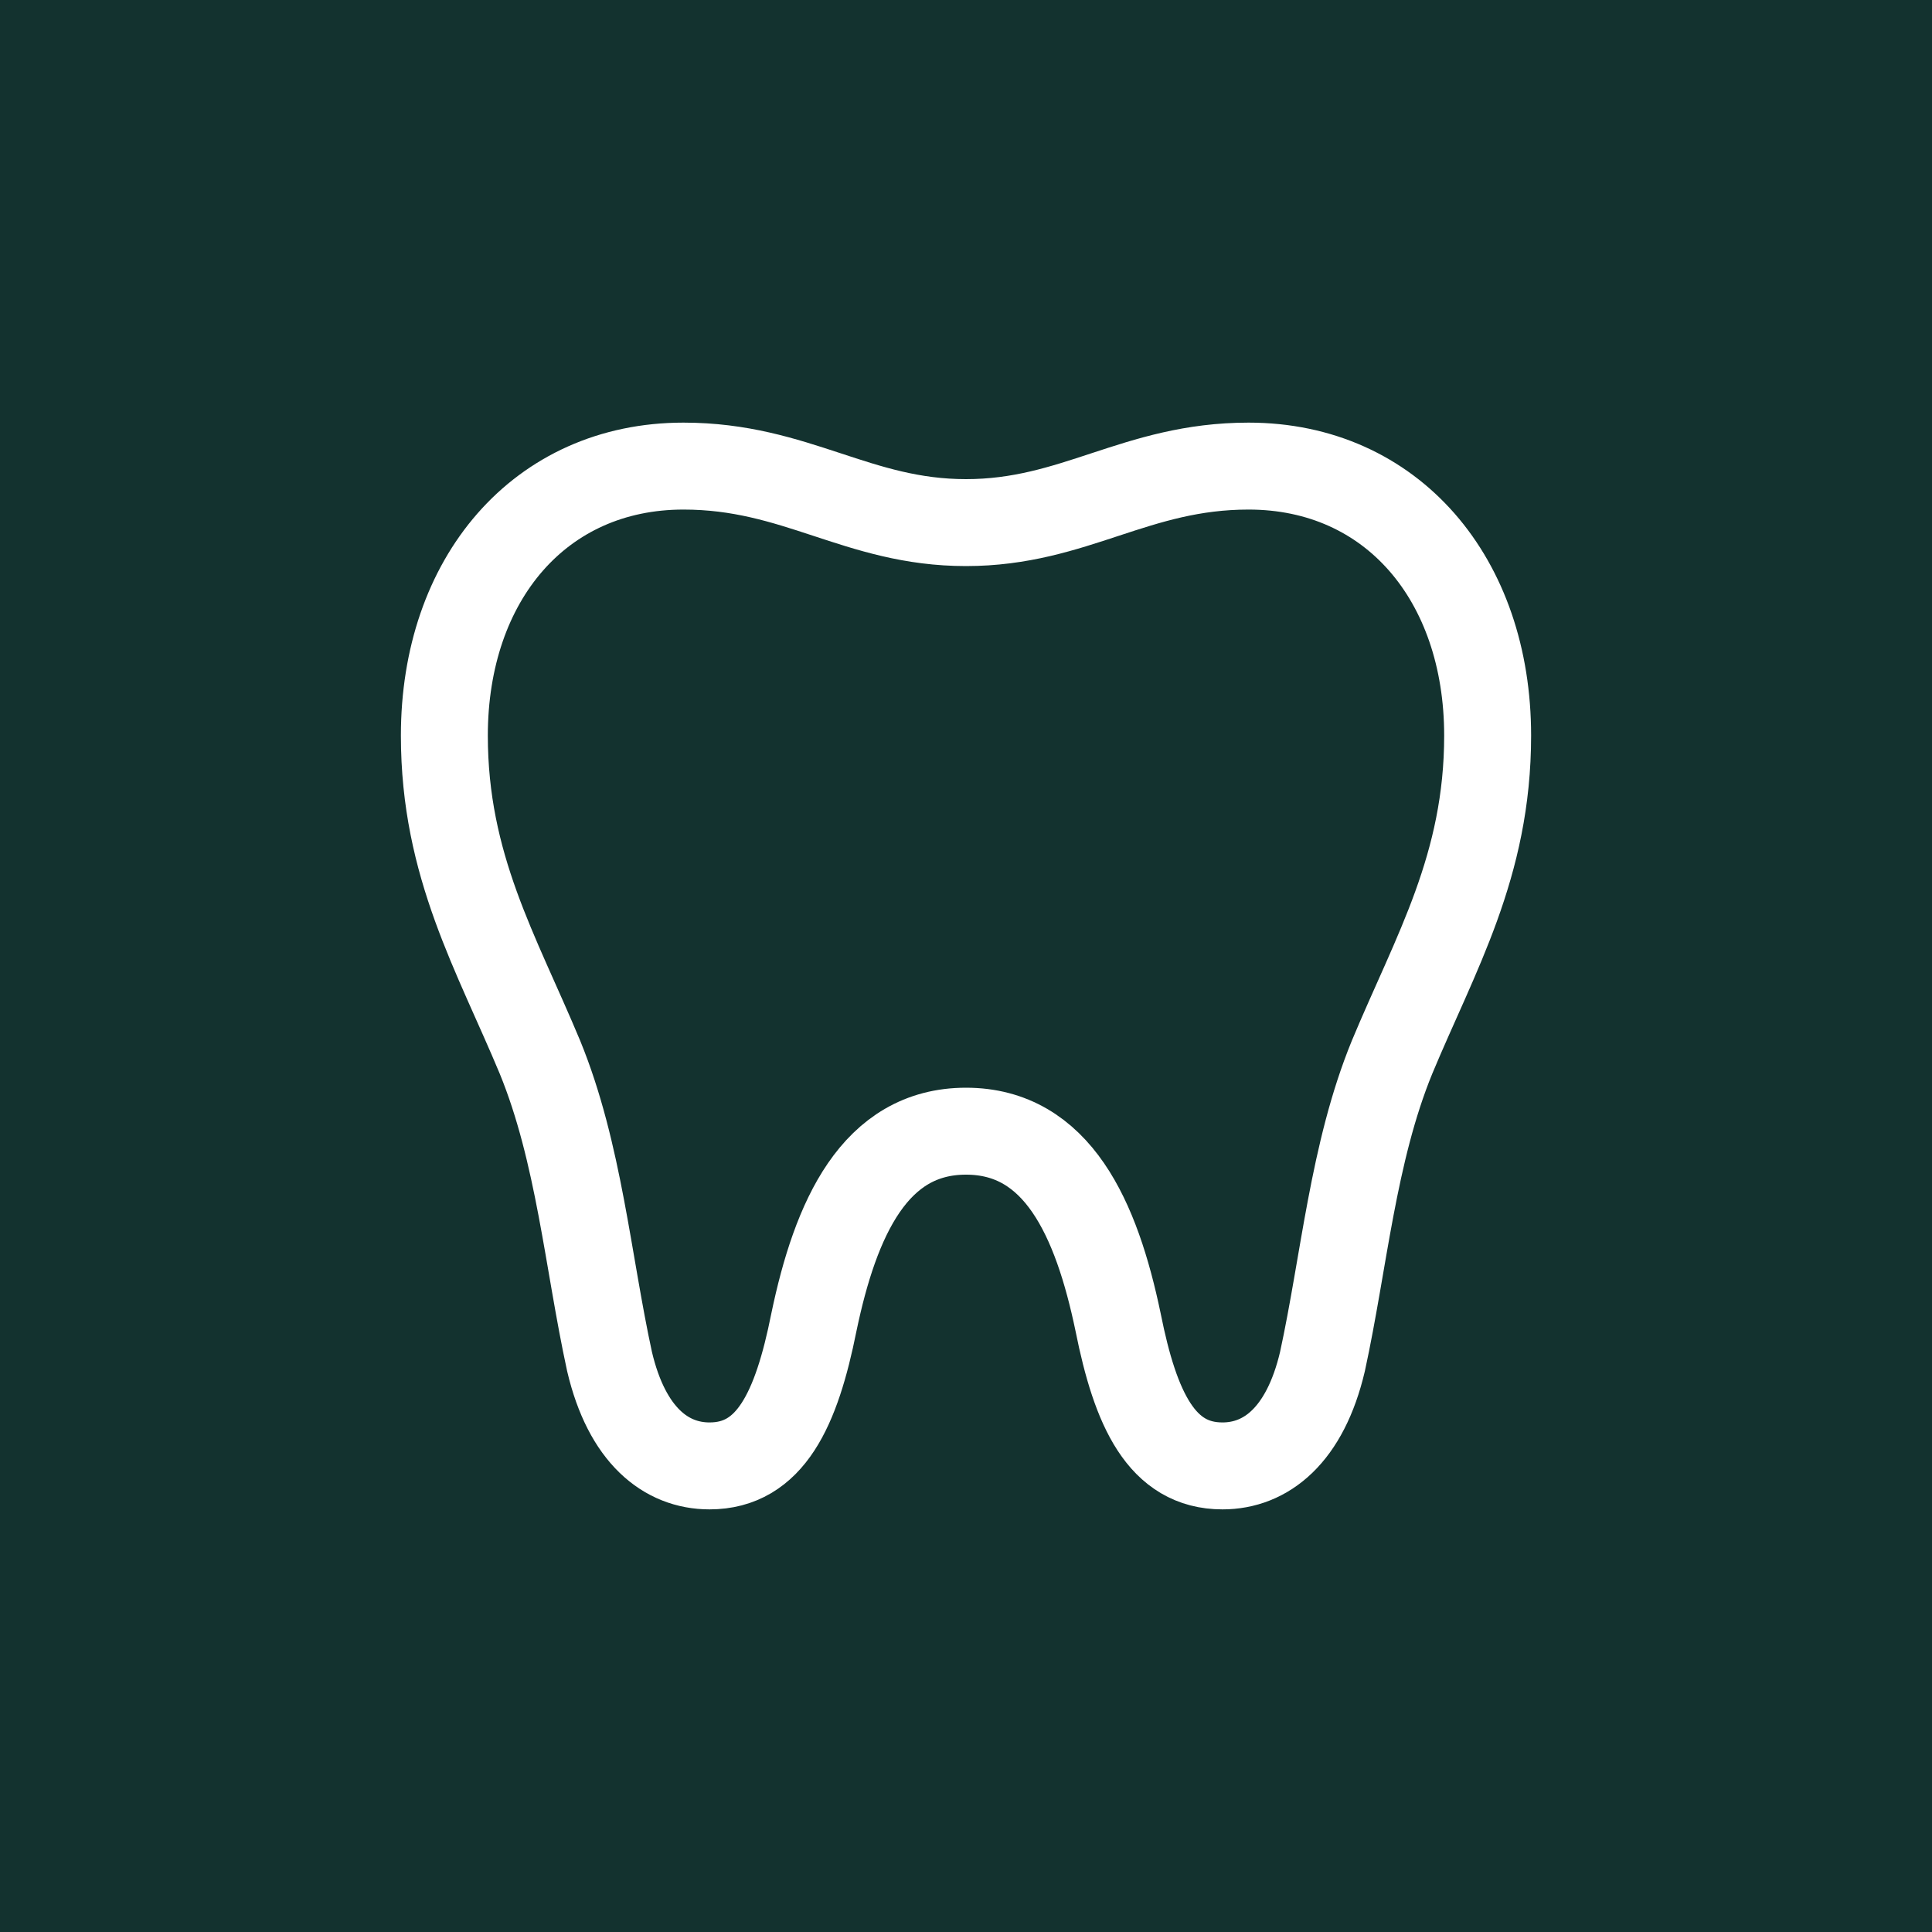
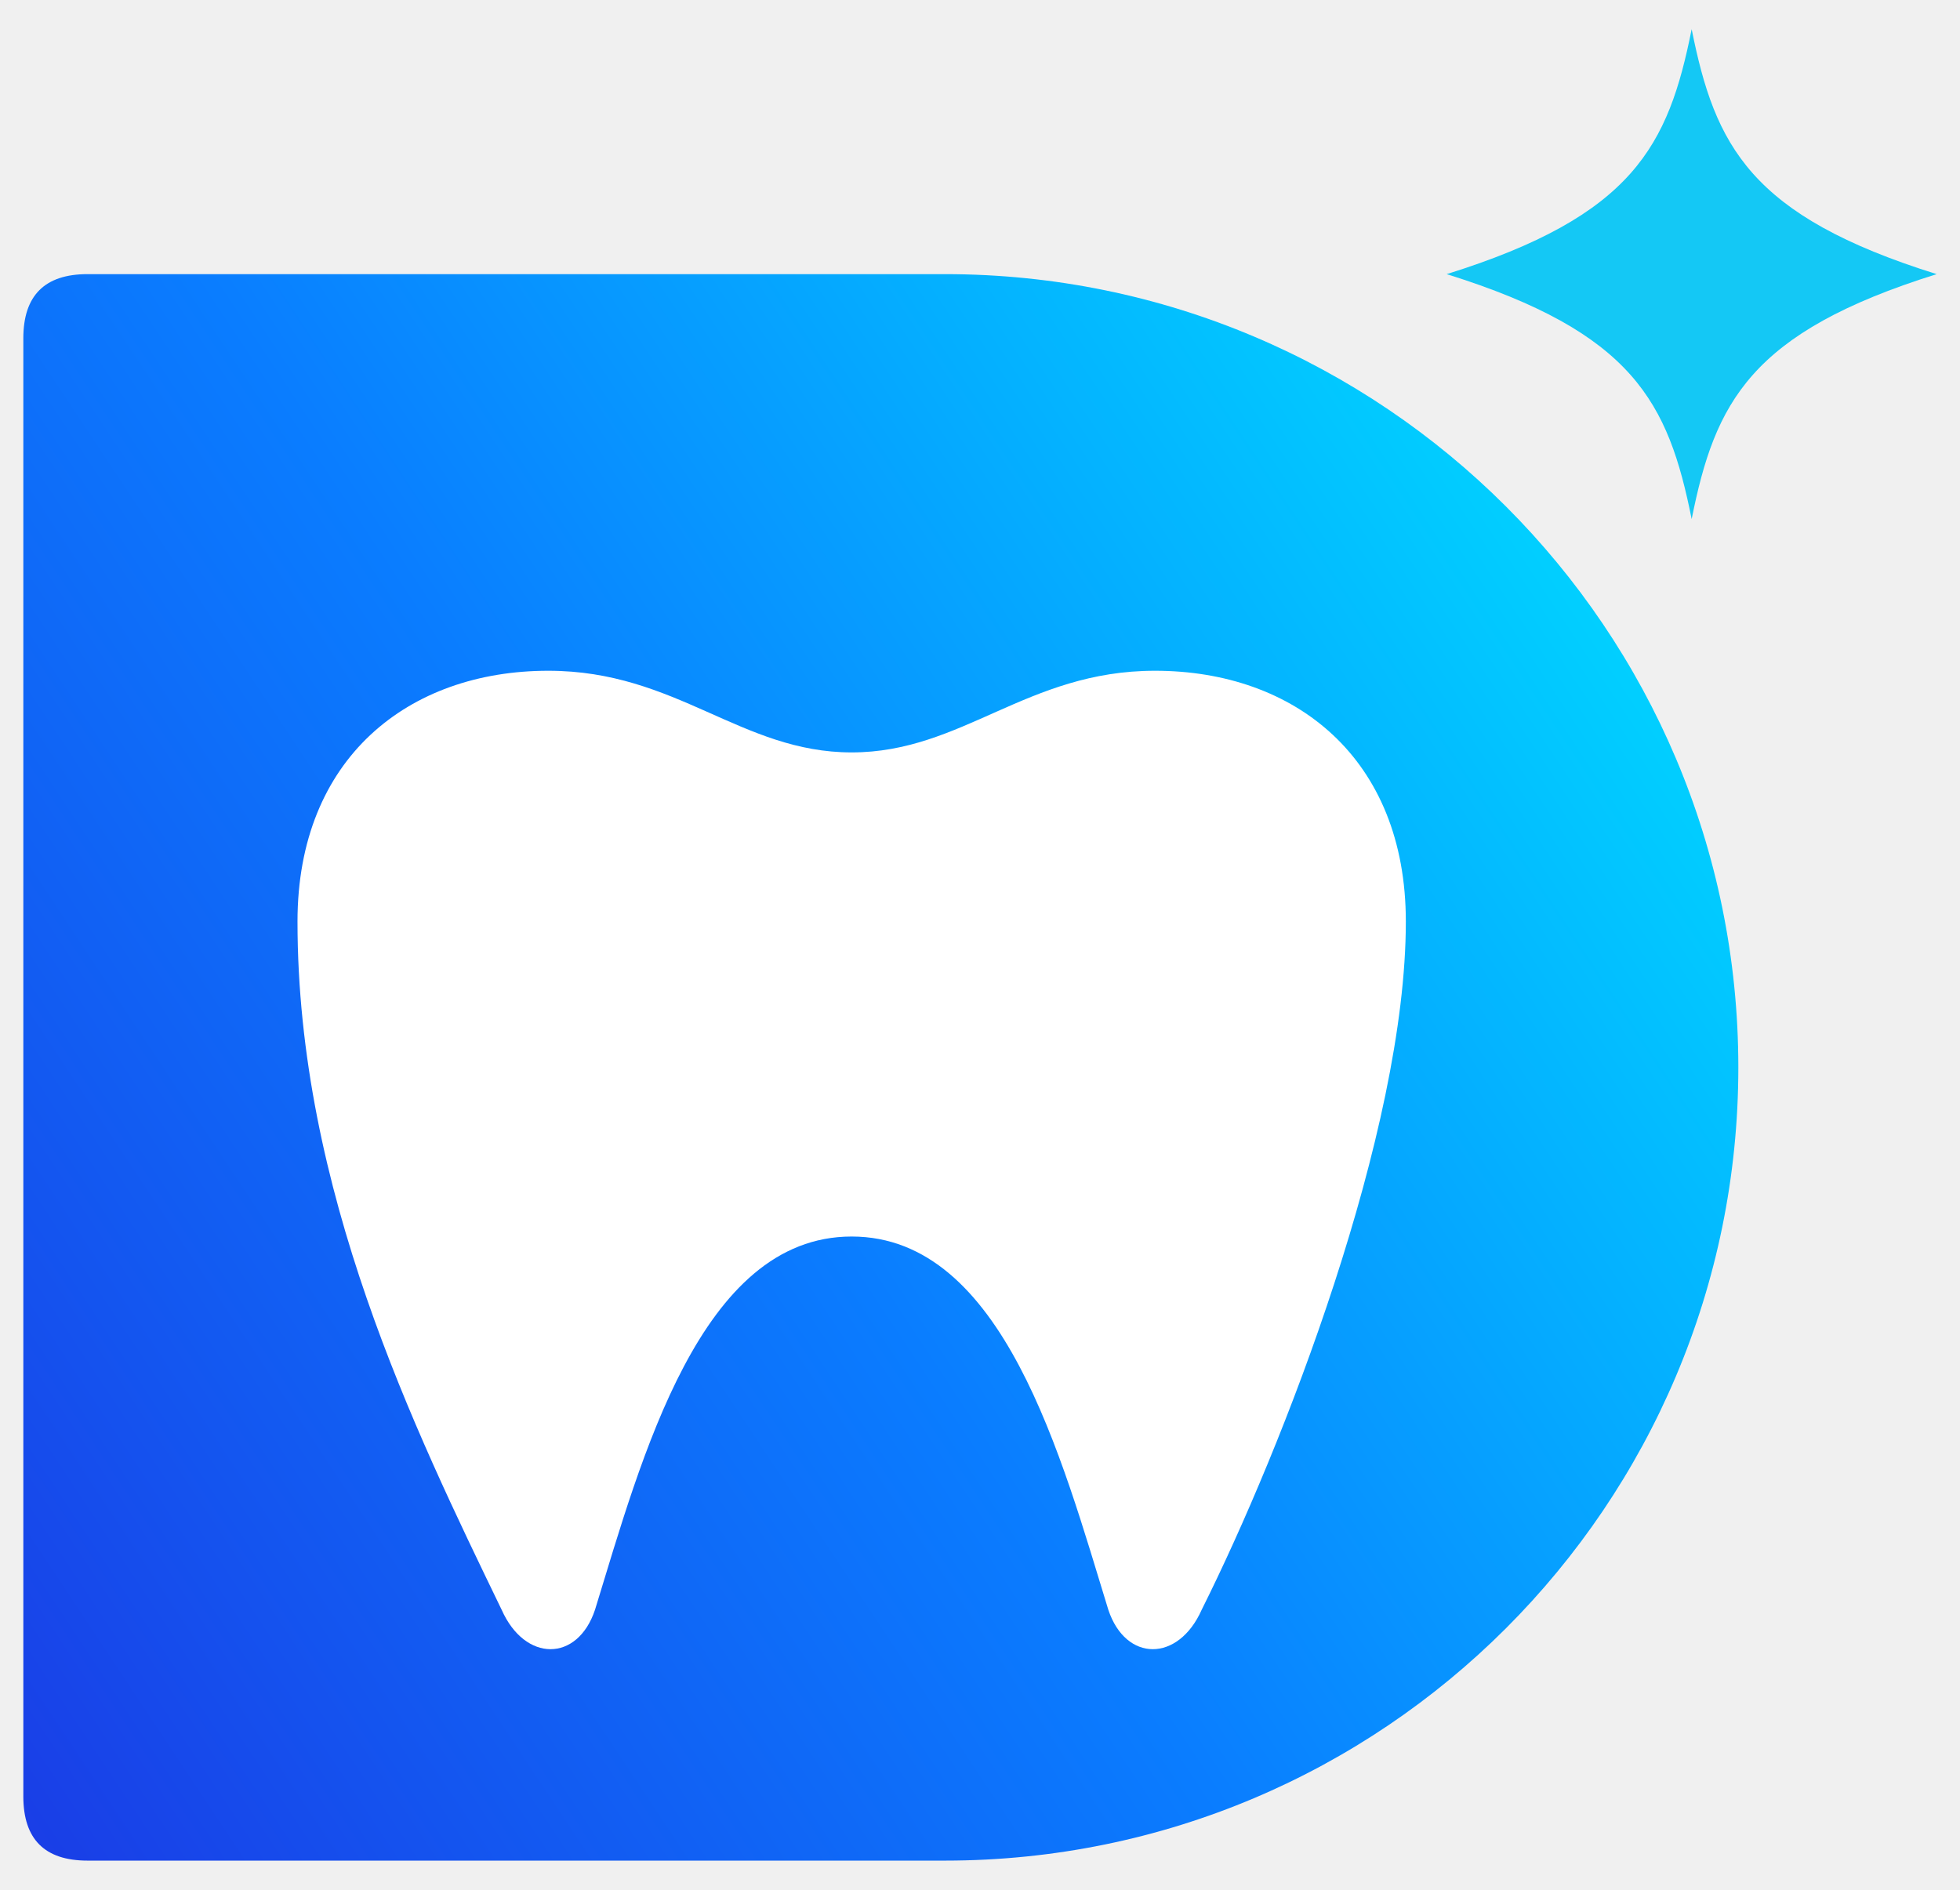
- <svg xmlns="http://www.w3.org/2000/svg" width="512" height="512" viewBox="0 0 32 32">
-   <rect width="32" height="32" fill="#13322f" />
-   <path d="M9.5 4.5c-3.3 0-5.5 2.6-5.5 6.2 0 3 1.2 5 2.2 7.4.9 2.2 1.1 4.7 1.6 7 .4 1.7 1.3 2.4 2.3 2.4 1.4 0 2-1.3 2.4-3.3.5-2.4 1.4-4.4 3.5-4.4s3 2 3.5 4.4c.4 2 1 3.3 2.4 3.3 1 0 1.9-.7 2.3-2.4.5-2.3.7-4.8 1.6-7 1-2.4 2.2-4.4 2.2-7.4 0-3.6-2.2-6.2-5.5-6.2-2.6 0-4 1.3-6.5 1.3S12.1 4.5 9.5 4.5Z" fill="none" stroke="#ffffff" stroke-width="2" stroke-linejoin="round" transform="translate(16 16) scale(0.72) translate(-16 -16)" />
+ <svg xmlns="http://www.w3.org/2000/svg" viewBox="196 276 336 324">
+   <defs>
+     <linearGradient id="dg" gradientUnits="userSpaceOnUse" x1="200" y1="595" x2="494" y2="400">
+       <stop offset="0" stop-color="#1a3de6" />
+       <stop offset=".5" stop-color="#0a7dff" />
+       <stop offset="1" stop-color="#00d4ff" />
+     </linearGradient>
+   </defs>
+   <path d="M211 323H358A136 136 0 0 1 358 595H211Q200 595 200 584V334Q200 323 211 323Z" fill="url(#dg)" />
+   <path d="M247 434C247 406 266 391 290 391C312 391 323 405 342 405S372 391 394 391C418 391 437 406 437 434C437 470 416 524 402 552C398 561 389 561 386 552C378 526 368 488 342 488S306 526 298 552C295 561 286 561 282 552C267 521 247 480 247 434Z" fill="#fff" />
+   <path d="M486 281C490 301 496 313 528 323C496 333 490 345 486 365C482 345 476 333 444 323C476 313 482 301 486 281Z" fill="#14c8f5" />
</svg>
